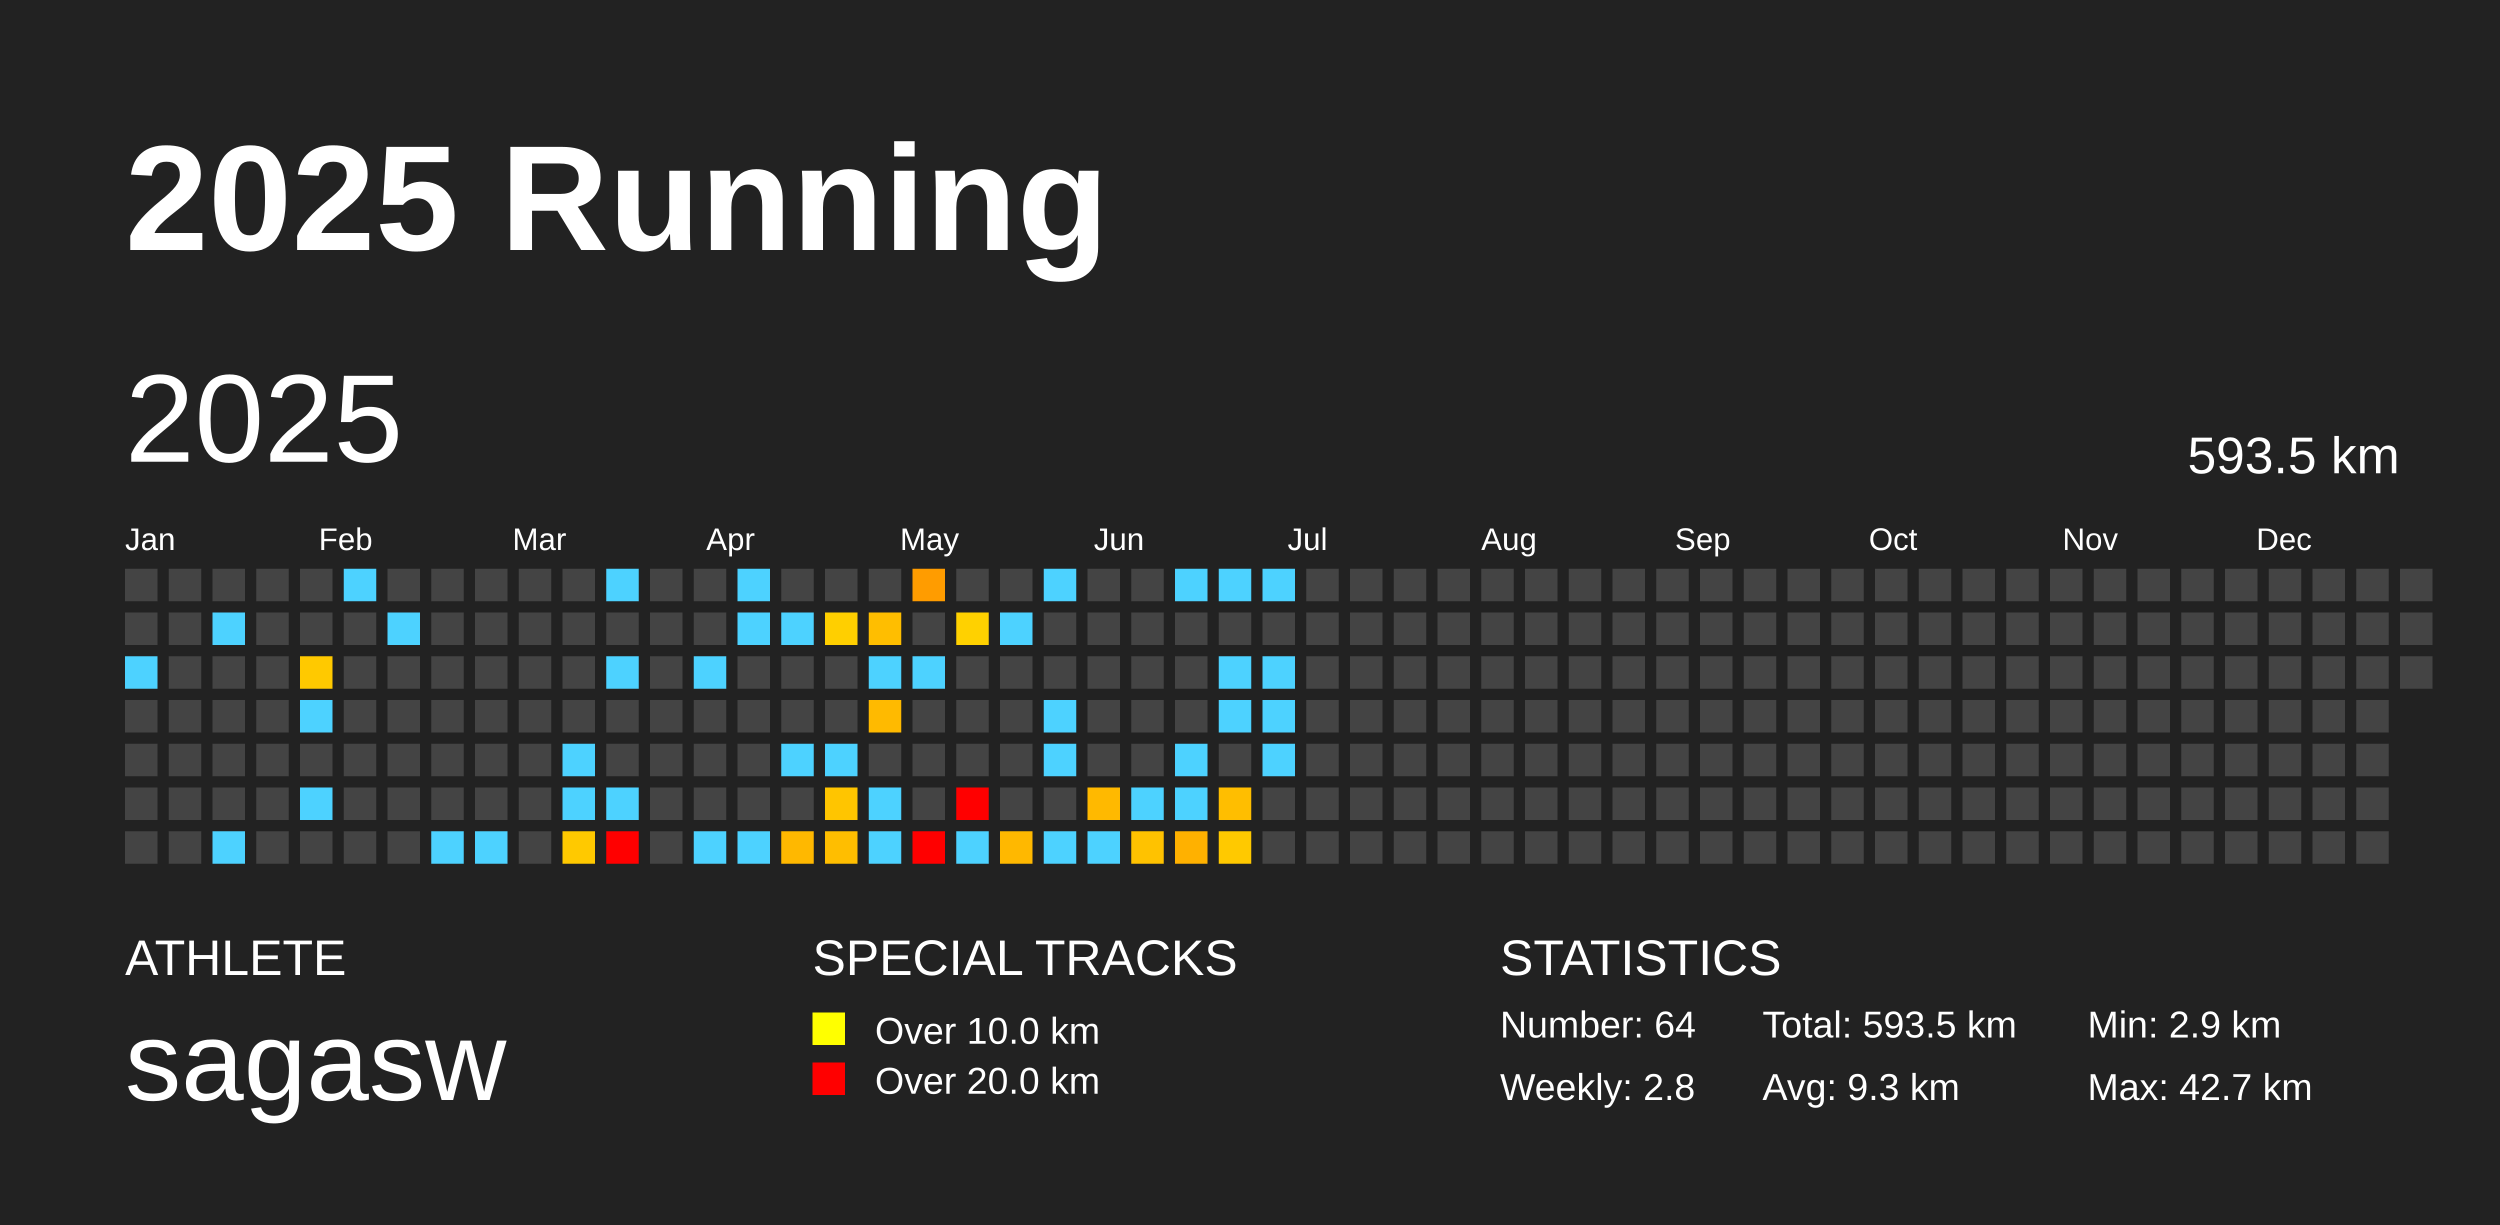
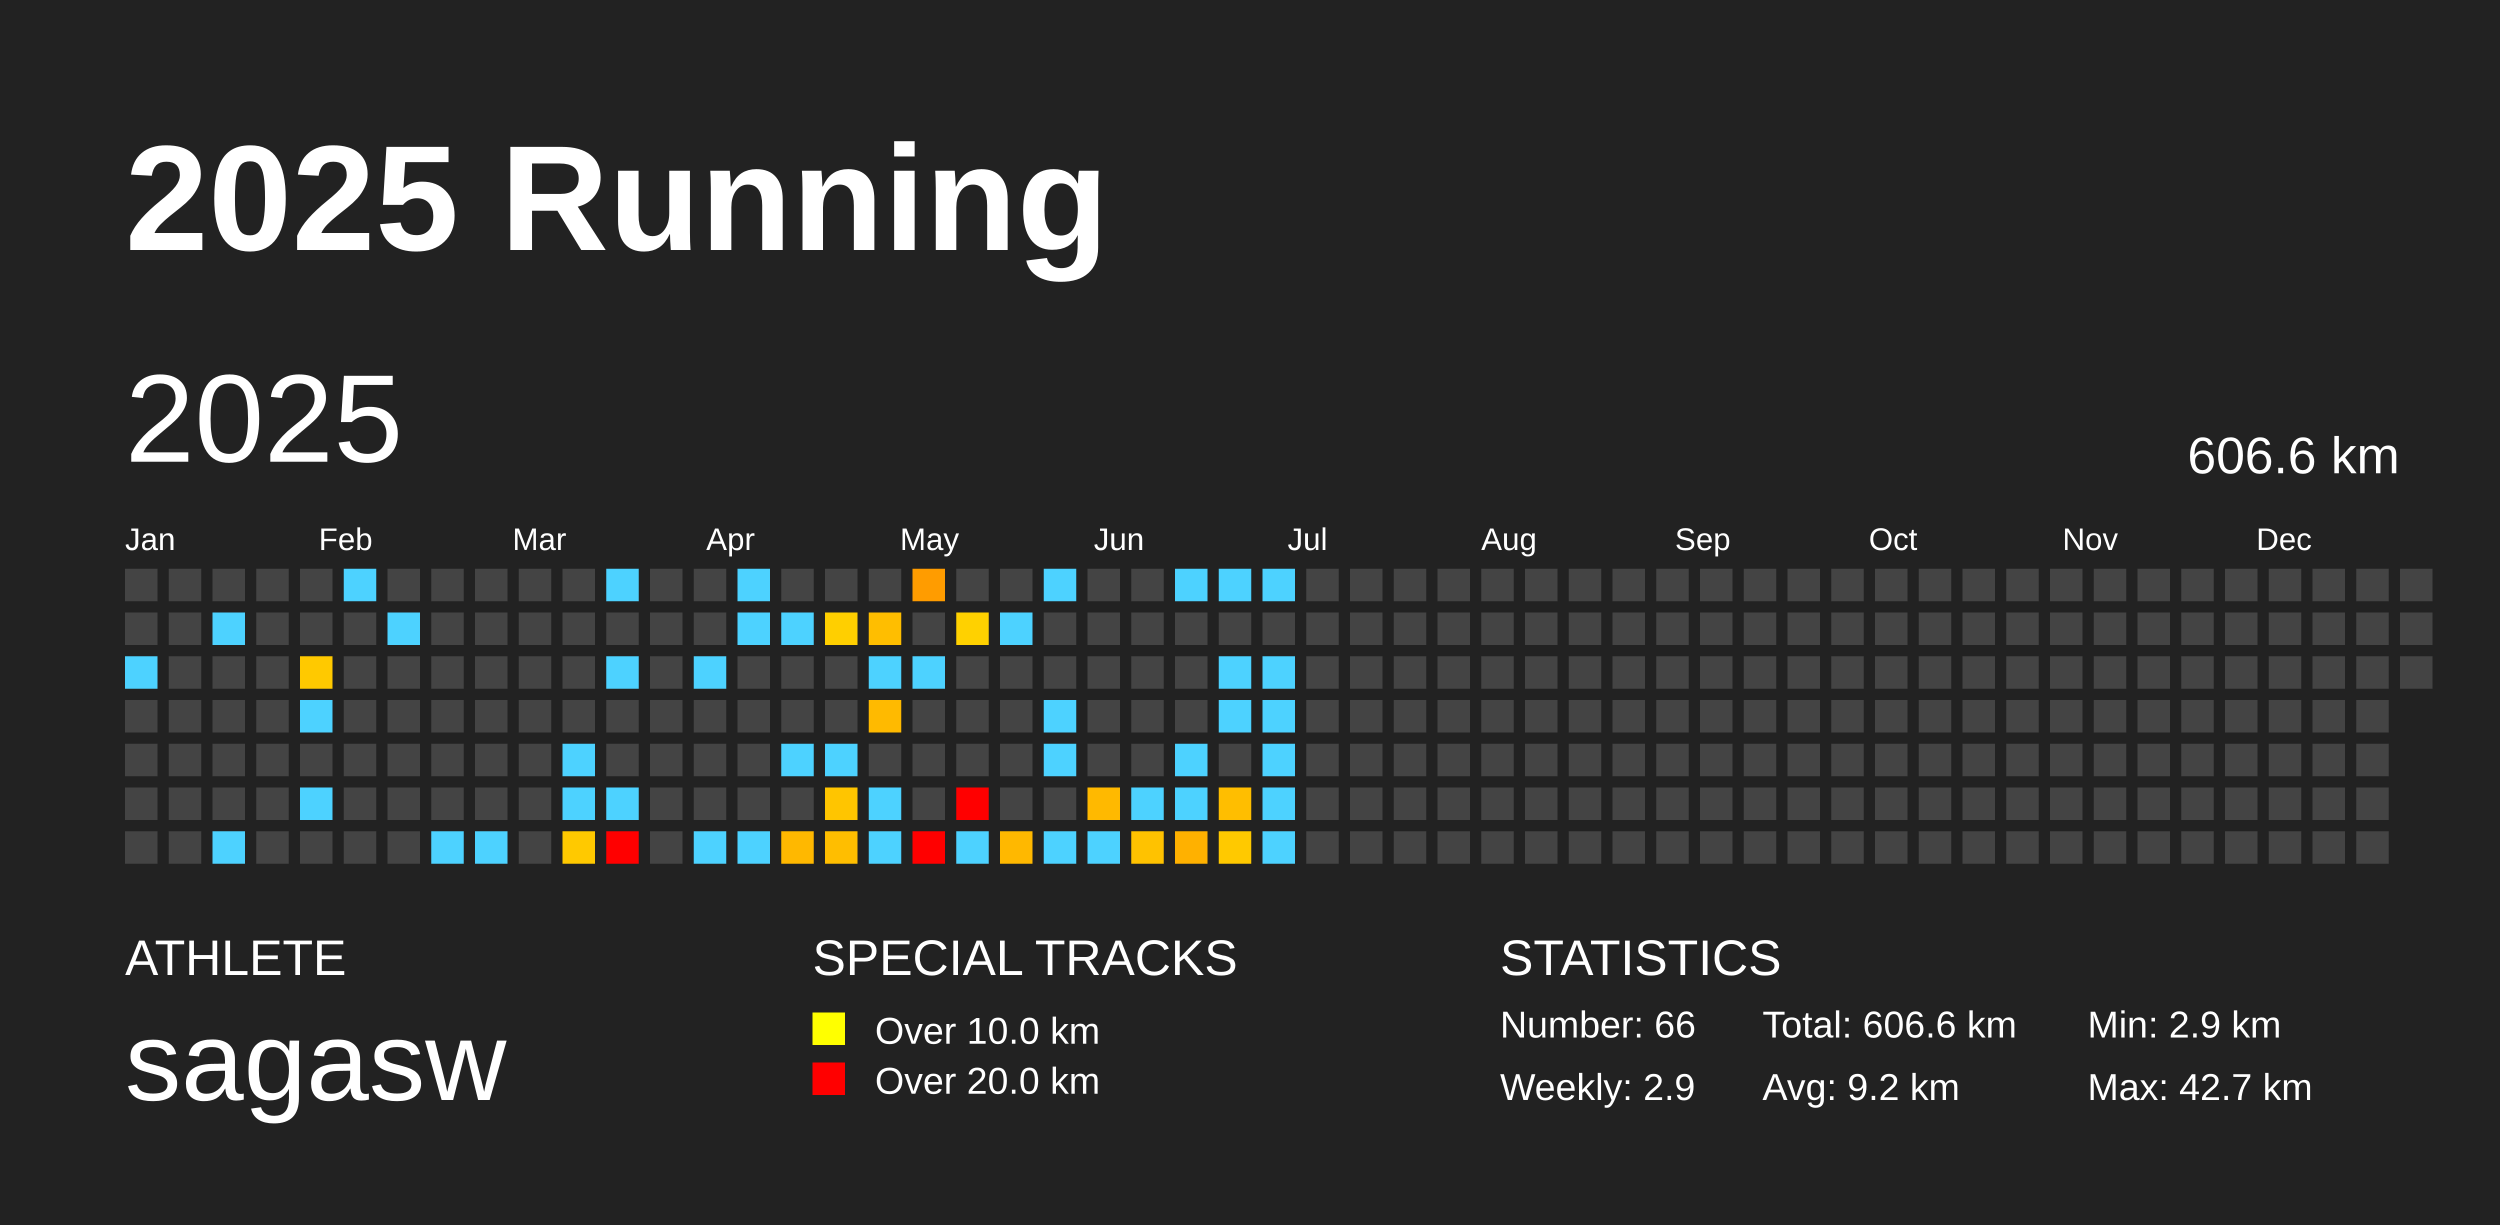
<svg xmlns="http://www.w3.org/2000/svg" baseProfile="full" height="98mm" version="1.1" viewBox="0,0,200,98" width="200mm">
  <defs />
  <rect fill="#222222" height="98" width="200" x="0" y="0" />
  <text fill="#FFFFFF" style="font-size:12px; font-family:Arial; font-weight:bold;" x="10" y="20">2025 Running</text>
  <text fill="#FFFFFF" style="font-size:4px; font-family:Arial" x="10" y="78">ATHLETE</text>
  <text fill="#FFFFFF" style="font-size:9px; font-family:Arial" x="10" y="88">sagasw</text>
  <text fill="#FFFFFF" style="font-size:4px; font-family:Arial" x="65" y="78">SPECIAL TRACKS</text>
  <rect fill="yellow" height="2.6" width="2.6" x="65" y="81" />
  <text fill="#FFFFFF" style="font-size:3px; font-family:Arial" x="70" y="83.5">Over 10.0 km</text>
  <rect fill="red" height="2.6" width="2.6" x="65" y="85" />
  <text fill="#FFFFFF" style="font-size:3px; font-family:Arial" x="70" y="87.5">Over 20.0 km</text>
  <text fill="#FFFFFF" style="font-size:4px; font-family:Arial" x="120" y="78">STATISTICS</text>
-   <text fill="#FFFFFF" style="font-size:3px; font-family:Arial" x="120" y="83">Number: 64</text>
-   <text fill="#FFFFFF" style="font-size:3px; font-family:Arial" x="120" y="88">Weekly: 2.8</text>
-   <text fill="#FFFFFF" style="font-size:3px; font-family:Arial" x="141" y="83">Total: 593.5 km</text>
-   <text fill="#FFFFFF" style="font-size:3px; font-family:Arial" x="141" y="88">Avg: 9.3 km</text>
+   <text fill="#FFFFFF" style="font-size:3px; font-family:Arial" x="120" y="83">Number: 66</text>
+   <text fill="#FFFFFF" style="font-size:3px; font-family:Arial" x="120" y="88">Weekly: 2.9</text>
+   <text fill="#FFFFFF" style="font-size:3px; font-family:Arial" x="141" y="83">Total: 606.6 km</text>
+   <text fill="#FFFFFF" style="font-size:3px; font-family:Arial" x="141" y="88">Avg: 9.2 km</text>
  <text fill="#FFFFFF" style="font-size:3px; font-family:Arial" x="167" y="83">Min: 2.9 km</text>
  <text fill="#FFFFFF" style="font-size:3px; font-family:Arial" x="167" y="88">Max: 42.7 km</text>
  <text dominant-baseline="hanging" fill="#FFFFFF" style="font-size:10.0px; font-family:Arial;" x="10" y="30">2025</text>
-   <text dominant-baseline="hanging" fill="#FFFFFF" style="font-size:4.125px; font-family:Arial;" x="175" y="35">593.5 km</text>
+   <text dominant-baseline="hanging" fill="#FFFFFF" style="font-size:4.125px; font-family:Arial;" x="175" y="35">606.6 km</text>
  <text fill="#FFFFFF" style="font-size:2.5px; font-family:Arial" x="10.0" y="44">Jan</text>
  <text fill="#FFFFFF" style="font-size:2.5px; font-family:Arial" x="25.5" y="44">Feb</text>
  <text fill="#FFFFFF" style="font-size:2.5px; font-family:Arial" x="41.0" y="44">Mar</text>
  <text fill="#FFFFFF" style="font-size:2.5px; font-family:Arial" x="56.5" y="44">Apr</text>
  <text fill="#FFFFFF" style="font-size:2.5px; font-family:Arial" x="72.0" y="44">May</text>
  <text fill="#FFFFFF" style="font-size:2.5px; font-family:Arial" x="87.5" y="44">Jun</text>
  <text fill="#FFFFFF" style="font-size:2.5px; font-family:Arial" x="103.0" y="44">Jul</text>
  <text fill="#FFFFFF" style="font-size:2.5px; font-family:Arial" x="118.5" y="44">Aug</text>
  <text fill="#FFFFFF" style="font-size:2.5px; font-family:Arial" x="134.0" y="44">Sep</text>
  <text fill="#FFFFFF" style="font-size:2.5px; font-family:Arial" x="149.5" y="44">Oct</text>
  <text fill="#FFFFFF" style="font-size:2.5px; font-family:Arial" x="165.0" y="44">Nov</text>
  <text fill="#FFFFFF" style="font-size:2.5px; font-family:Arial" x="180.5" y="44">Dec</text>
  <rect fill="#444444" height="2.6" width="2.6" x="10.0" y="45.5" />
  <rect fill="#444444" height="2.6" width="2.6" x="10.0" y="49.0" />
  <rect fill="#4dd2ff" height="2.6" width="2.6" x="10.0" y="52.5" />
  <rect fill="#444444" height="2.6" width="2.6" x="10.0" y="56.0" />
  <rect fill="#444444" height="2.6" width="2.6" x="10.0" y="59.5" />
  <rect fill="#444444" height="2.6" width="2.6" x="10.0" y="63.0" />
  <rect fill="#444444" height="2.6" width="2.6" x="10.0" y="66.5" />
  <rect fill="#444444" height="2.6" width="2.6" x="13.5" y="45.5" />
  <rect fill="#444444" height="2.6" width="2.6" x="13.5" y="49.0" />
  <rect fill="#444444" height="2.6" width="2.6" x="13.5" y="52.5" />
  <rect fill="#444444" height="2.6" width="2.6" x="13.5" y="56.0" />
  <rect fill="#444444" height="2.6" width="2.6" x="13.5" y="59.5" />
  <rect fill="#444444" height="2.6" width="2.6" x="13.5" y="63.0" />
  <rect fill="#444444" height="2.6" width="2.6" x="13.5" y="66.5" />
  <rect fill="#444444" height="2.6" width="2.6" x="17.0" y="45.5" />
  <rect fill="#4dd2ff" height="2.6" width="2.6" x="17.0" y="49.0" />
  <rect fill="#444444" height="2.6" width="2.6" x="17.0" y="52.5" />
  <rect fill="#444444" height="2.6" width="2.6" x="17.0" y="56.0" />
  <rect fill="#444444" height="2.6" width="2.6" x="17.0" y="59.5" />
  <rect fill="#444444" height="2.6" width="2.6" x="17.0" y="63.0" />
  <rect fill="#4dd2ff" height="2.6" width="2.6" x="17.0" y="66.5" />
  <rect fill="#444444" height="2.6" width="2.6" x="20.5" y="45.5" />
  <rect fill="#444444" height="2.6" width="2.6" x="20.5" y="49.0" />
  <rect fill="#444444" height="2.6" width="2.6" x="20.5" y="52.5" />
  <rect fill="#444444" height="2.6" width="2.6" x="20.5" y="56.0" />
  <rect fill="#444444" height="2.6" width="2.6" x="20.5" y="59.5" />
  <rect fill="#444444" height="2.6" width="2.6" x="20.5" y="63.0" />
  <rect fill="#444444" height="2.6" width="2.6" x="20.5" y="66.5" />
  <rect fill="#444444" height="2.6" width="2.6" x="24.0" y="45.5" />
  <rect fill="#444444" height="2.6" width="2.6" x="24.0" y="49.0" />
  <rect fill="#ffc900" height="2.6" width="2.6" x="24.0" y="52.5" />
  <rect fill="#4dd2ff" height="2.6" width="2.6" x="24.0" y="56.0" />
  <rect fill="#444444" height="2.6" width="2.6" x="24.0" y="59.5" />
  <rect fill="#4dd2ff" height="2.6" width="2.6" x="24.0" y="63.0" />
  <rect fill="#444444" height="2.6" width="2.6" x="24.0" y="66.5" />
  <rect fill="#4dd2ff" height="2.6" width="2.6" x="27.5" y="45.5" />
  <rect fill="#444444" height="2.6" width="2.6" x="27.5" y="49.0" />
  <rect fill="#444444" height="2.6" width="2.6" x="27.5" y="52.5" />
  <rect fill="#444444" height="2.6" width="2.6" x="27.5" y="56.0" />
  <rect fill="#444444" height="2.6" width="2.6" x="27.5" y="59.5" />
  <rect fill="#444444" height="2.6" width="2.6" x="27.5" y="63.0" />
  <rect fill="#444444" height="2.6" width="2.6" x="27.5" y="66.5" />
  <rect fill="#444444" height="2.6" width="2.6" x="31.0" y="45.5" />
  <rect fill="#4dd2ff" height="2.6" width="2.6" x="31.0" y="49.0" />
  <rect fill="#444444" height="2.6" width="2.6" x="31.0" y="52.5" />
  <rect fill="#444444" height="2.6" width="2.6" x="31.0" y="56.0" />
  <rect fill="#444444" height="2.6" width="2.6" x="31.0" y="59.5" />
  <rect fill="#444444" height="2.6" width="2.6" x="31.0" y="63.0" />
  <rect fill="#444444" height="2.6" width="2.6" x="31.0" y="66.5" />
  <rect fill="#444444" height="2.6" width="2.6" x="34.5" y="45.5" />
  <rect fill="#444444" height="2.6" width="2.6" x="34.5" y="49.0" />
  <rect fill="#444444" height="2.6" width="2.6" x="34.5" y="52.5" />
  <rect fill="#444444" height="2.6" width="2.6" x="34.5" y="56.0" />
  <rect fill="#444444" height="2.6" width="2.6" x="34.5" y="59.5" />
  <rect fill="#444444" height="2.6" width="2.6" x="34.5" y="63.0" />
  <rect fill="#4dd2ff" height="2.6" width="2.6" x="34.5" y="66.5" />
  <rect fill="#444444" height="2.6" width="2.6" x="38.0" y="45.5" />
  <rect fill="#444444" height="2.6" width="2.6" x="38.0" y="49.0" />
  <rect fill="#444444" height="2.6" width="2.6" x="38.0" y="52.5" />
  <rect fill="#444444" height="2.6" width="2.6" x="38.0" y="56.0" />
  <rect fill="#444444" height="2.6" width="2.6" x="38.0" y="59.5" />
  <rect fill="#444444" height="2.6" width="2.6" x="38.0" y="63.0" />
  <rect fill="#4dd2ff" height="2.6" width="2.6" x="38.0" y="66.5" />
  <rect fill="#444444" height="2.6" width="2.6" x="41.5" y="45.5" />
  <rect fill="#444444" height="2.6" width="2.6" x="41.5" y="49.0" />
  <rect fill="#444444" height="2.6" width="2.6" x="41.5" y="52.5" />
  <rect fill="#444444" height="2.6" width="2.6" x="41.5" y="56.0" />
  <rect fill="#444444" height="2.6" width="2.6" x="41.5" y="59.5" />
  <rect fill="#444444" height="2.6" width="2.6" x="41.5" y="63.0" />
  <rect fill="#444444" height="2.6" width="2.6" x="41.5" y="66.5" />
  <rect fill="#444444" height="2.6" width="2.6" x="45.0" y="45.5" />
  <rect fill="#444444" height="2.6" width="2.6" x="45.0" y="49.0" />
  <rect fill="#444444" height="2.6" width="2.6" x="45.0" y="52.5" />
  <rect fill="#444444" height="2.6" width="2.6" x="45.0" y="56.0" />
  <rect fill="#4dd2ff" height="2.6" width="2.6" x="45.0" y="59.5" />
  <rect fill="#4dd2ff" height="2.6" width="2.6" x="45.0" y="63.0" />
  <rect fill="#ffc900" height="2.6" width="2.6" x="45.0" y="66.5" />
  <rect fill="#4dd2ff" height="2.6" width="2.6" x="48.5" y="45.5" />
  <rect fill="#444444" height="2.6" width="2.6" x="48.5" y="49.0" />
  <rect fill="#4dd2ff" height="2.6" width="2.6" x="48.5" y="52.5" />
  <rect fill="#444444" height="2.6" width="2.6" x="48.5" y="56.0" />
  <rect fill="#444444" height="2.6" width="2.6" x="48.5" y="59.5" />
  <rect fill="#4dd2ff" height="2.6" width="2.6" x="48.5" y="63.0" />
  <rect fill="red" height="2.6" width="2.6" x="48.5" y="66.5" />
  <rect fill="#444444" height="2.6" width="2.6" x="52.0" y="45.5" />
  <rect fill="#444444" height="2.6" width="2.6" x="52.0" y="49.0" />
  <rect fill="#444444" height="2.6" width="2.6" x="52.0" y="52.5" />
  <rect fill="#444444" height="2.6" width="2.6" x="52.0" y="56.0" />
  <rect fill="#444444" height="2.6" width="2.6" x="52.0" y="59.5" />
  <rect fill="#444444" height="2.6" width="2.6" x="52.0" y="63.0" />
  <rect fill="#444444" height="2.6" width="2.6" x="52.0" y="66.5" />
  <rect fill="#444444" height="2.6" width="2.6" x="55.5" y="45.5" />
  <rect fill="#444444" height="2.6" width="2.6" x="55.5" y="49.0" />
  <rect fill="#4dd2ff" height="2.6" width="2.6" x="55.5" y="52.5" />
  <rect fill="#444444" height="2.6" width="2.6" x="55.5" y="56.0" />
  <rect fill="#444444" height="2.6" width="2.6" x="55.5" y="59.5" />
  <rect fill="#444444" height="2.6" width="2.6" x="55.5" y="63.0" />
  <rect fill="#4dd2ff" height="2.6" width="2.6" x="55.5" y="66.5" />
  <rect fill="#4dd2ff" height="2.6" width="2.6" x="59.0" y="45.5" />
  <rect fill="#4dd2ff" height="2.6" width="2.6" x="59.0" y="49.0" />
  <rect fill="#444444" height="2.6" width="2.6" x="59.0" y="52.5" />
  <rect fill="#444444" height="2.6" width="2.6" x="59.0" y="56.0" />
  <rect fill="#444444" height="2.6" width="2.6" x="59.0" y="59.5" />
  <rect fill="#444444" height="2.6" width="2.6" x="59.0" y="63.0" />
  <rect fill="#4dd2ff" height="2.6" width="2.6" x="59.0" y="66.5" />
  <rect fill="#444444" height="2.6" width="2.6" x="62.5" y="45.5" />
  <rect fill="#4dd2ff" height="2.6" width="2.6" x="62.5" y="49.0" />
  <rect fill="#444444" height="2.6" width="2.6" x="62.5" y="52.5" />
  <rect fill="#444444" height="2.6" width="2.6" x="62.5" y="56.0" />
  <rect fill="#4dd2ff" height="2.6" width="2.6" x="62.5" y="59.5" />
  <rect fill="#444444" height="2.6" width="2.6" x="62.5" y="63.0" />
  <rect fill="#ffb800" height="2.6" width="2.6" x="62.5" y="66.5" />
  <rect fill="#444444" height="2.6" width="2.6" x="66.0" y="45.5" />
  <rect fill="#ffcf00" height="2.6" width="2.6" x="66.0" y="49.0" />
  <rect fill="#444444" height="2.6" width="2.6" x="66.0" y="52.5" />
  <rect fill="#444444" height="2.6" width="2.6" x="66.0" y="56.0" />
  <rect fill="#4dd2ff" height="2.6" width="2.6" x="66.0" y="59.5" />
  <rect fill="#ffc500" height="2.6" width="2.6" x="66.0" y="63.0" />
  <rect fill="#ffbe00" height="2.6" width="2.6" x="66.0" y="66.5" />
  <rect fill="#444444" height="2.6" width="2.6" x="69.5" y="45.5" />
  <rect fill="#ffbe00" height="2.6" width="2.6" x="69.5" y="49.0" />
  <rect fill="#4dd2ff" height="2.6" width="2.6" x="69.5" y="52.5" />
  <rect fill="#ffba00" height="2.6" width="2.6" x="69.5" y="56.0" />
  <rect fill="#444444" height="2.6" width="2.6" x="69.5" y="59.5" />
  <rect fill="#4dd2ff" height="2.6" width="2.6" x="69.5" y="63.0" />
  <rect fill="#4dd2ff" height="2.6" width="2.6" x="69.5" y="66.5" />
  <rect fill="#ff9c00" height="2.6" width="2.6" x="73.0" y="45.5" />
  <rect fill="#444444" height="2.6" width="2.6" x="73.0" y="49.0" />
  <rect fill="#4dd2ff" height="2.6" width="2.6" x="73.0" y="52.5" />
  <rect fill="#444444" height="2.6" width="2.6" x="73.0" y="56.0" />
  <rect fill="#444444" height="2.6" width="2.6" x="73.0" y="59.5" />
  <rect fill="#444444" height="2.6" width="2.6" x="73.0" y="63.0" />
  <rect fill="red" height="2.6" width="2.6" x="73.0" y="66.5" />
  <rect fill="#444444" height="2.6" width="2.6" x="76.5" y="45.5" />
  <rect fill="#ffd100" height="2.6" width="2.6" x="76.5" y="49.0" />
  <rect fill="#444444" height="2.6" width="2.6" x="76.5" y="52.5" />
  <rect fill="#444444" height="2.6" width="2.6" x="76.5" y="56.0" />
  <rect fill="#444444" height="2.6" width="2.6" x="76.5" y="59.5" />
  <rect fill="red" height="2.6" width="2.6" x="76.5" y="63.0" />
  <rect fill="#4dd2ff" height="2.6" width="2.6" x="76.5" y="66.5" />
  <rect fill="#444444" height="2.6" width="2.6" x="80.0" y="45.5" />
  <rect fill="#4dd2ff" height="2.6" width="2.6" x="80.0" y="49.0" />
  <rect fill="#444444" height="2.6" width="2.6" x="80.0" y="52.5" />
  <rect fill="#444444" height="2.6" width="2.6" x="80.0" y="56.0" />
  <rect fill="#444444" height="2.6" width="2.6" x="80.0" y="59.5" />
  <rect fill="#444444" height="2.6" width="2.6" x="80.0" y="63.0" />
  <rect fill="#ffb800" height="2.6" width="2.6" x="80.0" y="66.5" />
  <rect fill="#4dd2ff" height="2.6" width="2.6" x="83.5" y="45.5" />
  <rect fill="#444444" height="2.6" width="2.6" x="83.5" y="49.0" />
  <rect fill="#444444" height="2.6" width="2.6" x="83.5" y="52.5" />
  <rect fill="#4dd2ff" height="2.6" width="2.6" x="83.5" y="56.0" />
  <rect fill="#4dd2ff" height="2.6" width="2.6" x="83.5" y="59.5" />
  <rect fill="#444444" height="2.6" width="2.6" x="83.5" y="63.0" />
  <rect fill="#4dd2ff" height="2.6" width="2.6" x="83.5" y="66.5" />
  <rect fill="#444444" height="2.6" width="2.6" x="87.0" y="45.5" />
  <rect fill="#444444" height="2.6" width="2.6" x="87.0" y="49.0" />
  <rect fill="#444444" height="2.6" width="2.6" x="87.0" y="52.5" />
  <rect fill="#444444" height="2.6" width="2.6" x="87.0" y="56.0" />
  <rect fill="#444444" height="2.6" width="2.6" x="87.0" y="59.5" />
  <rect fill="#ffb900" height="2.6" width="2.6" x="87.0" y="63.0" />
  <rect fill="#4dd2ff" height="2.6" width="2.6" x="87.0" y="66.5" />
  <rect fill="#444444" height="2.6" width="2.6" x="90.5" y="45.5" />
  <rect fill="#444444" height="2.6" width="2.6" x="90.5" y="49.0" />
  <rect fill="#444444" height="2.6" width="2.6" x="90.5" y="52.5" />
  <rect fill="#444444" height="2.6" width="2.6" x="90.5" y="56.0" />
  <rect fill="#444444" height="2.6" width="2.6" x="90.5" y="59.5" />
  <rect fill="#4dd2ff" height="2.6" width="2.6" x="90.5" y="63.0" />
  <rect fill="#ffc200" height="2.6" width="2.6" x="90.5" y="66.5" />
  <rect fill="#4dd2ff" height="2.6" width="2.6" x="94.0" y="45.5" />
  <rect fill="#444444" height="2.6" width="2.6" x="94.0" y="49.0" />
  <rect fill="#444444" height="2.6" width="2.6" x="94.0" y="52.5" />
  <rect fill="#444444" height="2.6" width="2.6" x="94.0" y="56.0" />
  <rect fill="#4dd2ff" height="2.6" width="2.6" x="94.0" y="59.5" />
  <rect fill="#4dd2ff" height="2.6" width="2.6" x="94.0" y="63.0" />
  <rect fill="#ffb100" height="2.6" width="2.6" x="94.0" y="66.5" />
  <rect fill="#4dd2ff" height="2.6" width="2.6" x="97.5" y="45.5" />
  <rect fill="#444444" height="2.6" width="2.6" x="97.5" y="49.0" />
  <rect fill="#4dd2ff" height="2.6" width="2.6" x="97.5" y="52.5" />
  <rect fill="#4dd2ff" height="2.6" width="2.6" x="97.5" y="56.0" />
  <rect fill="#444444" height="2.6" width="2.6" x="97.5" y="59.5" />
  <rect fill="#ffbe00" height="2.6" width="2.6" x="97.5" y="63.0" />
  <rect fill="#ffc900" height="2.6" width="2.6" x="97.5" y="66.5" />
  <rect fill="#4dd2ff" height="2.6" width="2.6" x="101.0" y="45.5" />
  <rect fill="#444444" height="2.6" width="2.6" x="101.0" y="49.0" />
  <rect fill="#4dd2ff" height="2.6" width="2.6" x="101.0" y="52.5" />
  <rect fill="#4dd2ff" height="2.6" width="2.6" x="101.0" y="56.0" />
  <rect fill="#4dd2ff" height="2.6" width="2.6" x="101.0" y="59.5" />
-   <rect fill="#444444" height="2.6" width="2.6" x="101.0" y="63.0" />
-   <rect fill="#444444" height="2.6" width="2.6" x="101.0" y="66.5" />
+   <rect fill="#4dd2ff" height="2.6" width="2.6" x="101.0" y="63.0" />
+   <rect fill="#4dd2ff" height="2.6" width="2.6" x="101.0" y="66.5" />
  <rect fill="#444444" height="2.6" width="2.6" x="104.5" y="45.5" />
  <rect fill="#444444" height="2.6" width="2.6" x="104.5" y="49.0" />
  <rect fill="#444444" height="2.6" width="2.6" x="104.5" y="52.5" />
  <rect fill="#444444" height="2.6" width="2.6" x="104.5" y="56.0" />
  <rect fill="#444444" height="2.6" width="2.6" x="104.5" y="59.5" />
  <rect fill="#444444" height="2.6" width="2.6" x="104.5" y="63.0" />
  <rect fill="#444444" height="2.6" width="2.6" x="104.5" y="66.5" />
  <rect fill="#444444" height="2.6" width="2.6" x="108.0" y="45.5" />
  <rect fill="#444444" height="2.6" width="2.6" x="108.0" y="49.0" />
  <rect fill="#444444" height="2.6" width="2.6" x="108.0" y="52.5" />
  <rect fill="#444444" height="2.6" width="2.6" x="108.0" y="56.0" />
  <rect fill="#444444" height="2.6" width="2.6" x="108.0" y="59.5" />
  <rect fill="#444444" height="2.6" width="2.6" x="108.0" y="63.0" />
  <rect fill="#444444" height="2.6" width="2.6" x="108.0" y="66.5" />
  <rect fill="#444444" height="2.6" width="2.6" x="111.5" y="45.5" />
  <rect fill="#444444" height="2.6" width="2.6" x="111.5" y="49.0" />
  <rect fill="#444444" height="2.6" width="2.6" x="111.5" y="52.5" />
  <rect fill="#444444" height="2.6" width="2.6" x="111.5" y="56.0" />
  <rect fill="#444444" height="2.6" width="2.6" x="111.5" y="59.5" />
  <rect fill="#444444" height="2.6" width="2.6" x="111.5" y="63.0" />
  <rect fill="#444444" height="2.6" width="2.6" x="111.5" y="66.5" />
  <rect fill="#444444" height="2.6" width="2.6" x="115.0" y="45.5" />
  <rect fill="#444444" height="2.6" width="2.6" x="115.0" y="49.0" />
  <rect fill="#444444" height="2.6" width="2.6" x="115.0" y="52.5" />
  <rect fill="#444444" height="2.6" width="2.6" x="115.0" y="56.0" />
  <rect fill="#444444" height="2.6" width="2.6" x="115.0" y="59.5" />
  <rect fill="#444444" height="2.6" width="2.6" x="115.0" y="63.0" />
  <rect fill="#444444" height="2.6" width="2.6" x="115.0" y="66.5" />
  <rect fill="#444444" height="2.6" width="2.6" x="118.5" y="45.5" />
  <rect fill="#444444" height="2.6" width="2.6" x="118.5" y="49.0" />
  <rect fill="#444444" height="2.6" width="2.6" x="118.5" y="52.5" />
  <rect fill="#444444" height="2.6" width="2.6" x="118.5" y="56.0" />
  <rect fill="#444444" height="2.6" width="2.6" x="118.5" y="59.5" />
  <rect fill="#444444" height="2.6" width="2.6" x="118.5" y="63.0" />
  <rect fill="#444444" height="2.6" width="2.6" x="118.5" y="66.5" />
  <rect fill="#444444" height="2.6" width="2.6" x="122.0" y="45.5" />
  <rect fill="#444444" height="2.6" width="2.6" x="122.0" y="49.0" />
  <rect fill="#444444" height="2.6" width="2.6" x="122.0" y="52.5" />
  <rect fill="#444444" height="2.6" width="2.6" x="122.0" y="56.0" />
  <rect fill="#444444" height="2.6" width="2.6" x="122.0" y="59.5" />
  <rect fill="#444444" height="2.6" width="2.6" x="122.0" y="63.0" />
  <rect fill="#444444" height="2.6" width="2.6" x="122.0" y="66.5" />
  <rect fill="#444444" height="2.6" width="2.6" x="125.5" y="45.5" />
  <rect fill="#444444" height="2.6" width="2.6" x="125.5" y="49.0" />
  <rect fill="#444444" height="2.6" width="2.6" x="125.5" y="52.5" />
  <rect fill="#444444" height="2.6" width="2.6" x="125.5" y="56.0" />
  <rect fill="#444444" height="2.6" width="2.6" x="125.5" y="59.5" />
  <rect fill="#444444" height="2.6" width="2.6" x="125.5" y="63.0" />
  <rect fill="#444444" height="2.6" width="2.6" x="125.5" y="66.5" />
  <rect fill="#444444" height="2.6" width="2.6" x="129.0" y="45.5" />
  <rect fill="#444444" height="2.6" width="2.6" x="129.0" y="49.0" />
  <rect fill="#444444" height="2.6" width="2.6" x="129.0" y="52.5" />
  <rect fill="#444444" height="2.6" width="2.6" x="129.0" y="56.0" />
  <rect fill="#444444" height="2.6" width="2.6" x="129.0" y="59.5" />
  <rect fill="#444444" height="2.6" width="2.6" x="129.0" y="63.0" />
  <rect fill="#444444" height="2.6" width="2.6" x="129.0" y="66.5" />
  <rect fill="#444444" height="2.6" width="2.6" x="132.5" y="45.5" />
  <rect fill="#444444" height="2.6" width="2.6" x="132.5" y="49.0" />
  <rect fill="#444444" height="2.6" width="2.6" x="132.5" y="52.5" />
  <rect fill="#444444" height="2.6" width="2.6" x="132.5" y="56.0" />
  <rect fill="#444444" height="2.6" width="2.6" x="132.5" y="59.5" />
  <rect fill="#444444" height="2.6" width="2.6" x="132.5" y="63.0" />
  <rect fill="#444444" height="2.6" width="2.6" x="132.5" y="66.5" />
  <rect fill="#444444" height="2.6" width="2.6" x="136.0" y="45.5" />
  <rect fill="#444444" height="2.6" width="2.6" x="136.0" y="49.0" />
  <rect fill="#444444" height="2.6" width="2.6" x="136.0" y="52.5" />
  <rect fill="#444444" height="2.6" width="2.6" x="136.0" y="56.0" />
  <rect fill="#444444" height="2.6" width="2.6" x="136.0" y="59.5" />
  <rect fill="#444444" height="2.6" width="2.6" x="136.0" y="63.0" />
  <rect fill="#444444" height="2.6" width="2.6" x="136.0" y="66.5" />
  <rect fill="#444444" height="2.6" width="2.6" x="139.5" y="45.5" />
  <rect fill="#444444" height="2.6" width="2.6" x="139.5" y="49.0" />
  <rect fill="#444444" height="2.6" width="2.6" x="139.5" y="52.5" />
  <rect fill="#444444" height="2.6" width="2.6" x="139.5" y="56.0" />
  <rect fill="#444444" height="2.6" width="2.6" x="139.5" y="59.5" />
  <rect fill="#444444" height="2.6" width="2.6" x="139.5" y="63.0" />
  <rect fill="#444444" height="2.6" width="2.6" x="139.5" y="66.5" />
  <rect fill="#444444" height="2.6" width="2.6" x="143.0" y="45.5" />
  <rect fill="#444444" height="2.6" width="2.6" x="143.0" y="49.0" />
  <rect fill="#444444" height="2.6" width="2.6" x="143.0" y="52.5" />
  <rect fill="#444444" height="2.6" width="2.6" x="143.0" y="56.0" />
  <rect fill="#444444" height="2.6" width="2.6" x="143.0" y="59.5" />
  <rect fill="#444444" height="2.6" width="2.6" x="143.0" y="63.0" />
  <rect fill="#444444" height="2.6" width="2.6" x="143.0" y="66.5" />
  <rect fill="#444444" height="2.6" width="2.6" x="146.5" y="45.5" />
  <rect fill="#444444" height="2.6" width="2.6" x="146.5" y="49.0" />
  <rect fill="#444444" height="2.6" width="2.6" x="146.5" y="52.5" />
  <rect fill="#444444" height="2.6" width="2.6" x="146.5" y="56.0" />
  <rect fill="#444444" height="2.6" width="2.6" x="146.5" y="59.5" />
  <rect fill="#444444" height="2.6" width="2.6" x="146.5" y="63.0" />
  <rect fill="#444444" height="2.6" width="2.6" x="146.5" y="66.5" />
  <rect fill="#444444" height="2.6" width="2.6" x="150.0" y="45.5" />
  <rect fill="#444444" height="2.6" width="2.6" x="150.0" y="49.0" />
  <rect fill="#444444" height="2.6" width="2.6" x="150.0" y="52.5" />
  <rect fill="#444444" height="2.6" width="2.6" x="150.0" y="56.0" />
  <rect fill="#444444" height="2.6" width="2.6" x="150.0" y="59.5" />
  <rect fill="#444444" height="2.6" width="2.6" x="150.0" y="63.0" />
  <rect fill="#444444" height="2.6" width="2.6" x="150.0" y="66.5" />
  <rect fill="#444444" height="2.6" width="2.6" x="153.5" y="45.5" />
  <rect fill="#444444" height="2.6" width="2.6" x="153.5" y="49.0" />
  <rect fill="#444444" height="2.6" width="2.6" x="153.5" y="52.5" />
  <rect fill="#444444" height="2.6" width="2.6" x="153.5" y="56.0" />
  <rect fill="#444444" height="2.6" width="2.6" x="153.5" y="59.5" />
  <rect fill="#444444" height="2.6" width="2.6" x="153.5" y="63.0" />
  <rect fill="#444444" height="2.6" width="2.6" x="153.5" y="66.5" />
  <rect fill="#444444" height="2.6" width="2.6" x="157.0" y="45.5" />
  <rect fill="#444444" height="2.6" width="2.6" x="157.0" y="49.0" />
  <rect fill="#444444" height="2.6" width="2.6" x="157.0" y="52.5" />
  <rect fill="#444444" height="2.6" width="2.6" x="157.0" y="56.0" />
  <rect fill="#444444" height="2.6" width="2.6" x="157.0" y="59.5" />
  <rect fill="#444444" height="2.6" width="2.6" x="157.0" y="63.0" />
  <rect fill="#444444" height="2.6" width="2.6" x="157.0" y="66.5" />
  <rect fill="#444444" height="2.6" width="2.6" x="160.5" y="45.5" />
  <rect fill="#444444" height="2.6" width="2.6" x="160.5" y="49.0" />
  <rect fill="#444444" height="2.6" width="2.6" x="160.5" y="52.5" />
  <rect fill="#444444" height="2.6" width="2.6" x="160.5" y="56.0" />
  <rect fill="#444444" height="2.6" width="2.6" x="160.5" y="59.5" />
  <rect fill="#444444" height="2.6" width="2.6" x="160.5" y="63.0" />
  <rect fill="#444444" height="2.6" width="2.6" x="160.5" y="66.5" />
  <rect fill="#444444" height="2.6" width="2.6" x="164.0" y="45.5" />
  <rect fill="#444444" height="2.6" width="2.6" x="164.0" y="49.0" />
  <rect fill="#444444" height="2.6" width="2.6" x="164.0" y="52.5" />
  <rect fill="#444444" height="2.6" width="2.6" x="164.0" y="56.0" />
  <rect fill="#444444" height="2.6" width="2.6" x="164.0" y="59.5" />
  <rect fill="#444444" height="2.6" width="2.6" x="164.0" y="63.0" />
  <rect fill="#444444" height="2.6" width="2.6" x="164.0" y="66.5" />
  <rect fill="#444444" height="2.6" width="2.6" x="167.5" y="45.5" />
  <rect fill="#444444" height="2.6" width="2.6" x="167.5" y="49.0" />
  <rect fill="#444444" height="2.6" width="2.6" x="167.5" y="52.5" />
  <rect fill="#444444" height="2.6" width="2.6" x="167.5" y="56.0" />
  <rect fill="#444444" height="2.6" width="2.6" x="167.5" y="59.5" />
  <rect fill="#444444" height="2.6" width="2.6" x="167.5" y="63.0" />
  <rect fill="#444444" height="2.6" width="2.6" x="167.5" y="66.5" />
  <rect fill="#444444" height="2.6" width="2.6" x="171.0" y="45.5" />
  <rect fill="#444444" height="2.6" width="2.6" x="171.0" y="49.0" />
  <rect fill="#444444" height="2.6" width="2.6" x="171.0" y="52.5" />
  <rect fill="#444444" height="2.6" width="2.6" x="171.0" y="56.0" />
  <rect fill="#444444" height="2.6" width="2.6" x="171.0" y="59.5" />
  <rect fill="#444444" height="2.6" width="2.6" x="171.0" y="63.0" />
  <rect fill="#444444" height="2.6" width="2.6" x="171.0" y="66.5" />
  <rect fill="#444444" height="2.6" width="2.6" x="174.5" y="45.5" />
  <rect fill="#444444" height="2.6" width="2.6" x="174.5" y="49.0" />
  <rect fill="#444444" height="2.6" width="2.6" x="174.5" y="52.5" />
  <rect fill="#444444" height="2.6" width="2.6" x="174.5" y="56.0" />
  <rect fill="#444444" height="2.6" width="2.6" x="174.5" y="59.5" />
  <rect fill="#444444" height="2.6" width="2.6" x="174.5" y="63.0" />
  <rect fill="#444444" height="2.6" width="2.6" x="174.5" y="66.5" />
  <rect fill="#444444" height="2.6" width="2.6" x="178.0" y="45.5" />
  <rect fill="#444444" height="2.6" width="2.6" x="178.0" y="49.0" />
  <rect fill="#444444" height="2.6" width="2.6" x="178.0" y="52.5" />
  <rect fill="#444444" height="2.6" width="2.6" x="178.0" y="56.0" />
  <rect fill="#444444" height="2.6" width="2.6" x="178.0" y="59.5" />
  <rect fill="#444444" height="2.6" width="2.6" x="178.0" y="63.0" />
  <rect fill="#444444" height="2.6" width="2.6" x="178.0" y="66.5" />
  <rect fill="#444444" height="2.6" width="2.6" x="181.5" y="45.5" />
  <rect fill="#444444" height="2.6" width="2.6" x="181.5" y="49.0" />
  <rect fill="#444444" height="2.6" width="2.6" x="181.5" y="52.5" />
  <rect fill="#444444" height="2.6" width="2.6" x="181.5" y="56.0" />
  <rect fill="#444444" height="2.6" width="2.6" x="181.5" y="59.5" />
  <rect fill="#444444" height="2.6" width="2.6" x="181.5" y="63.0" />
  <rect fill="#444444" height="2.6" width="2.6" x="181.5" y="66.5" />
  <rect fill="#444444" height="2.6" width="2.6" x="185.0" y="45.5" />
  <rect fill="#444444" height="2.6" width="2.6" x="185.0" y="49.0" />
  <rect fill="#444444" height="2.6" width="2.6" x="185.0" y="52.5" />
  <rect fill="#444444" height="2.6" width="2.6" x="185.0" y="56.0" />
  <rect fill="#444444" height="2.6" width="2.6" x="185.0" y="59.5" />
  <rect fill="#444444" height="2.6" width="2.6" x="185.0" y="63.0" />
  <rect fill="#444444" height="2.6" width="2.6" x="185.0" y="66.5" />
  <rect fill="#444444" height="2.6" width="2.6" x="188.5" y="45.5" />
  <rect fill="#444444" height="2.6" width="2.6" x="188.5" y="49.0" />
  <rect fill="#444444" height="2.6" width="2.6" x="188.5" y="52.5" />
  <rect fill="#444444" height="2.6" width="2.6" x="188.5" y="56.0" />
  <rect fill="#444444" height="2.6" width="2.6" x="188.5" y="59.5" />
  <rect fill="#444444" height="2.6" width="2.6" x="188.5" y="63.0" />
  <rect fill="#444444" height="2.6" width="2.6" x="188.5" y="66.5" />
  <rect fill="#444444" height="2.6" width="2.6" x="192.0" y="45.5" />
  <rect fill="#444444" height="2.6" width="2.6" x="192.0" y="49.0" />
  <rect fill="#444444" height="2.6" width="2.6" x="192.0" y="52.5" />
</svg>
